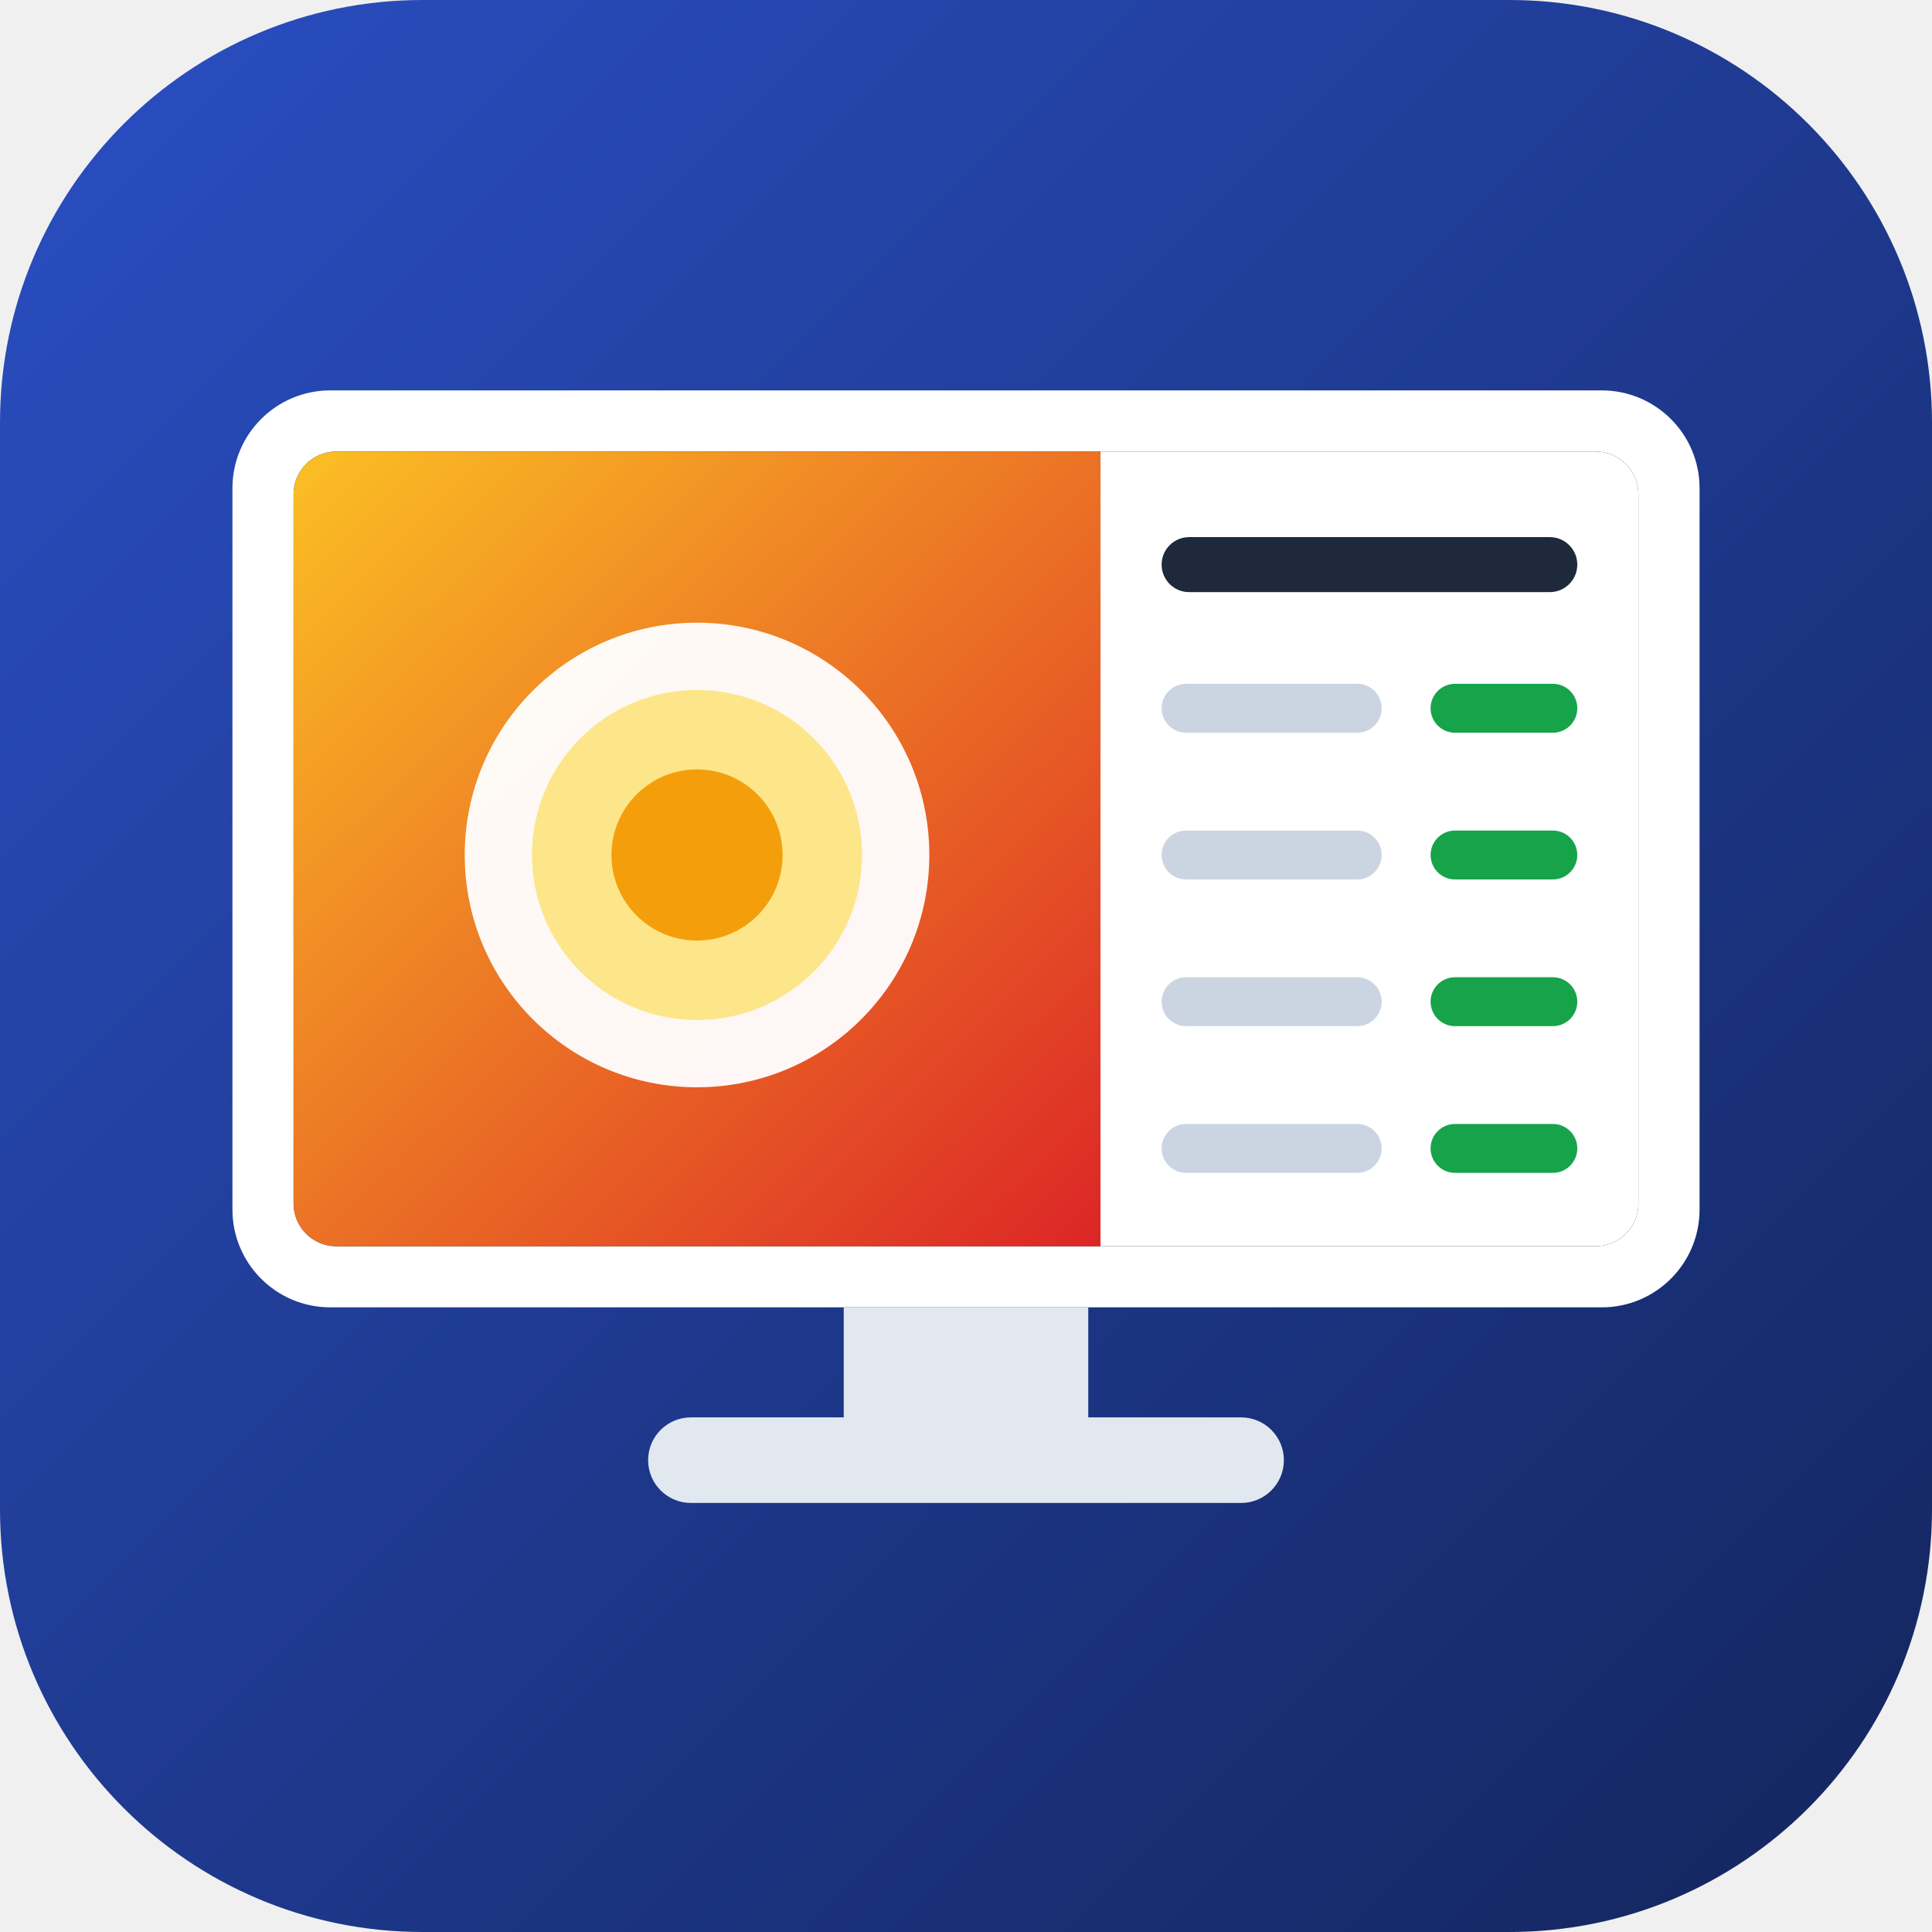
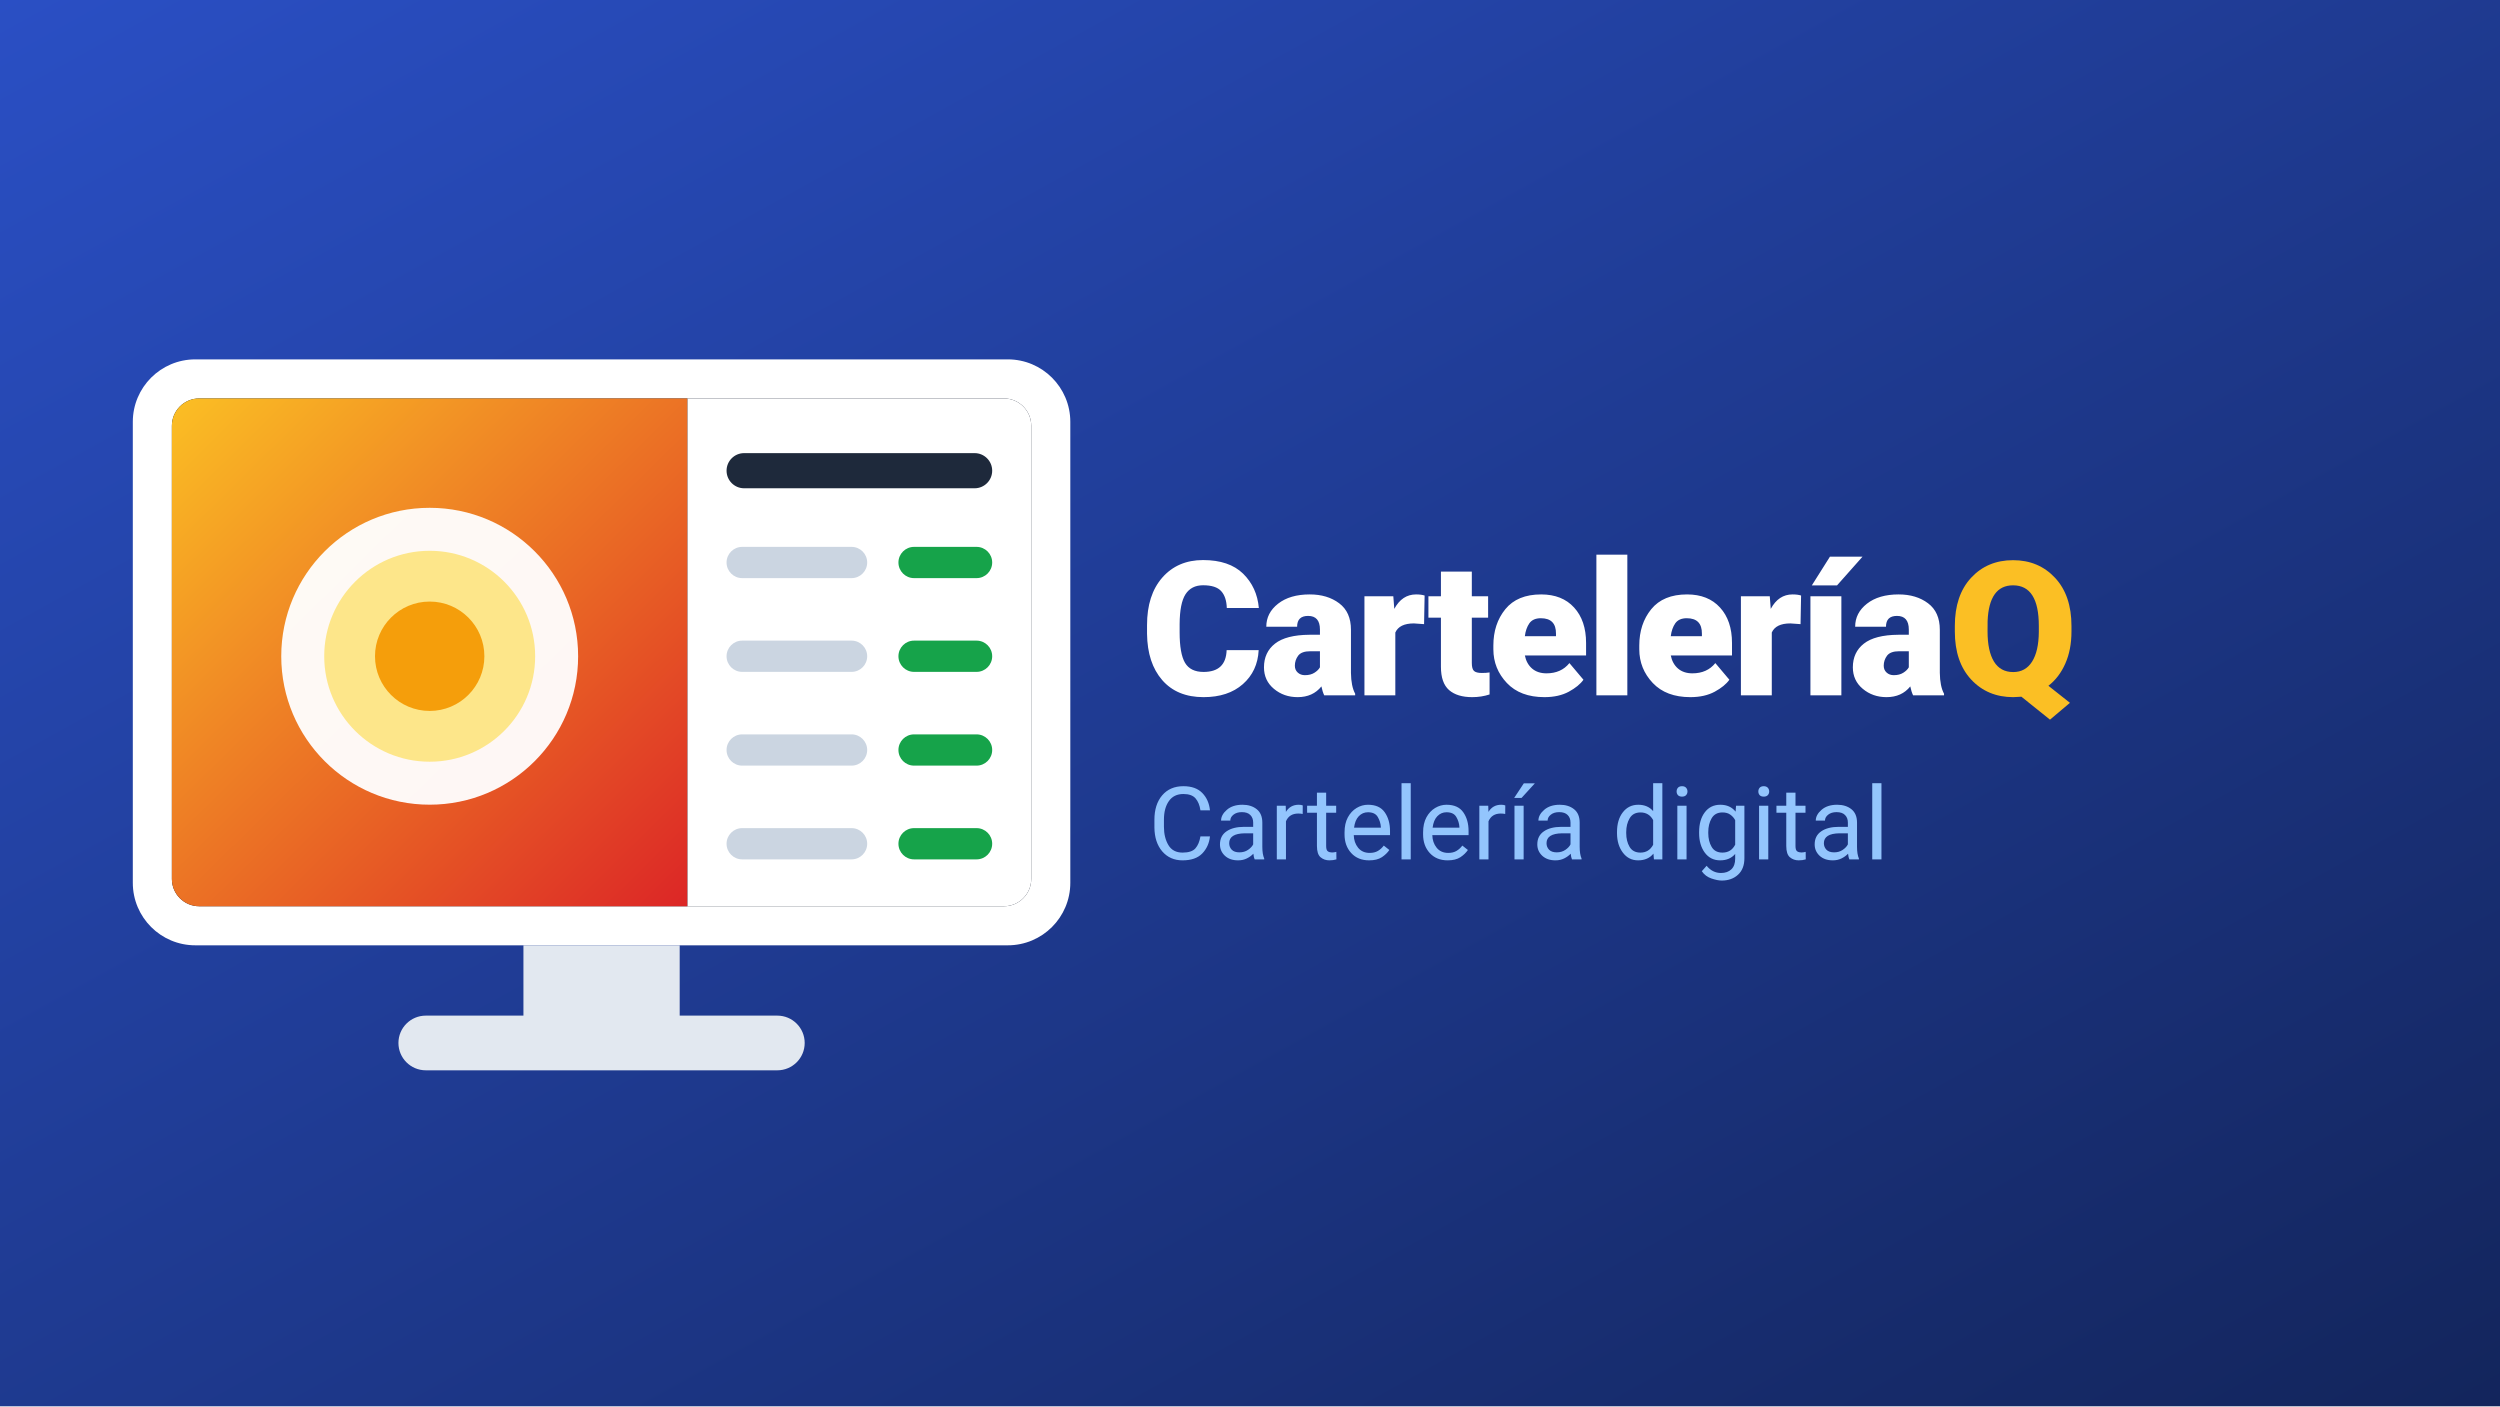
- <svg xmlns="http://www.w3.org/2000/svg" viewBox="0 0 512 512" width="512" height="512">
+ <svg xmlns="http://www.w3.org/2000/svg" viewBox="0 0 640 360" width="640" height="360">
  <defs>
    <linearGradient id="bg" x1="0" y1="0" x2="1" y2="1">
      <stop offset="0" stop-color="#2a4fc4" />
      <stop offset="1" stop-color="#13255c" />
    </linearGradient>
-     <clipPath id="shape">
-       <rect width="512" height="512" rx="112" />
+   </defs>
+   <rect width="640" height="360" fill="url(#bg)" />
+   <g transform="translate(34 92) scale(1.0)">
+     <clipPath id="screen">
+       <rect x="10" y="10" width="220" height="130" rx="7" />
    </clipPath>
-   </defs>
-   <g clip-path="url(#shape)">
-     <rect width="512" height="512" fill="url(#bg)" />
-     <g transform="translate(61.6 103.46) scale(1.62)">
-       <clipPath id="screen">
-         <rect x="10" y="10" width="220" height="130" rx="7" />
-       </clipPath>
-       <linearGradient id="media" x1="0" y1="0" x2="1" y2="1">
-         <stop offset="0" stop-color="#fbbf24" />
-         <stop offset="1" stop-color="#dc2626" />
-       </linearGradient>
-       <rect x="0" y="0" width="240" height="150" rx="16" fill="#ffffff" />
-       <rect x="10" y="10" width="220" height="130" rx="7" fill="#0f172a" />
-       <g clip-path="url(#screen)">
-         <rect x="10" y="10" width="132" height="130" fill="url(#media)" />
-         <circle cx="76" cy="76" r="38" fill="#ffffff" opacity="0.95" />
-         <circle cx="76" cy="76" r="27" fill="#fde68a" />
-         <circle cx="76" cy="76" r="14" fill="#f59e0b" />
-         <rect x="142" y="10" width="88" height="130" fill="#ffffff" />
-         <rect x="152" y="24" width="68" height="9" rx="4.5" fill="#1e293b" />
-         <rect x="152" y="48" width="36" height="8" rx="4" fill="#cbd5e1" />
-         <rect x="196" y="48" width="24" height="8" rx="4" fill="#16a34a" />
-         <rect x="152" y="72" width="36" height="8" rx="4" fill="#cbd5e1" />
-         <rect x="196" y="72" width="24" height="8" rx="4" fill="#16a34a" />
-         <rect x="152" y="96" width="36" height="8" rx="4" fill="#cbd5e1" />
-         <rect x="196" y="96" width="24" height="8" rx="4" fill="#16a34a" />
-         <rect x="152" y="120" width="36" height="8" rx="4" fill="#cbd5e1" />
-         <rect x="196" y="120" width="24" height="8" rx="4" fill="#16a34a" />
-       </g>
-       <rect x="100" y="150" width="40" height="20" fill="#e2e8f0" />
-       <rect x="68" y="168" width="104" height="14" rx="7" fill="#e2e8f0" />
+     <linearGradient id="media" x1="0" y1="0" x2="1" y2="1">
+       <stop offset="0" stop-color="#fbbf24" />
+       <stop offset="1" stop-color="#dc2626" />
+     </linearGradient>
+     <rect x="0" y="0" width="240" height="150" rx="16" fill="#ffffff" />
+     <rect x="10" y="10" width="220" height="130" rx="7" fill="#0f172a" />
+     <g clip-path="url(#screen)">
+       <rect x="10" y="10" width="132" height="130" fill="url(#media)" />
+       <circle cx="76" cy="76" r="38" fill="#ffffff" opacity="0.95" />
+       <circle cx="76" cy="76" r="27" fill="#fde68a" />
+       <circle cx="76" cy="76" r="14" fill="#f59e0b" />
+       <rect x="142" y="10" width="88" height="130" fill="#ffffff" />
+       <rect x="152" y="24" width="68" height="9" rx="4.5" fill="#1e293b" />
+       <rect x="152" y="48" width="36" height="8" rx="4" fill="#cbd5e1" />
+       <rect x="196" y="48" width="24" height="8" rx="4" fill="#16a34a" />
+       <rect x="152" y="72" width="36" height="8" rx="4" fill="#cbd5e1" />
+       <rect x="196" y="72" width="24" height="8" rx="4" fill="#16a34a" />
+       <rect x="152" y="96" width="36" height="8" rx="4" fill="#cbd5e1" />
+       <rect x="196" y="96" width="24" height="8" rx="4" fill="#16a34a" />
+       <rect x="152" y="120" width="36" height="8" rx="4" fill="#cbd5e1" />
+       <rect x="196" y="120" width="24" height="8" rx="4" fill="#16a34a" />
    </g>
+     <rect x="100" y="150" width="40" height="20" fill="#e2e8f0" />
+     <rect x="68" y="168" width="104" height="14" rx="7" fill="#e2e8f0" />
  </g>
+   <text x="292" y="178" font-family="Segoe UI, Roboto, Arial, sans-serif" font-size="48" font-weight="800" fill="#ffffff" letter-spacing="-1">Cartelería<tspan fill="#fbbf24">Q</tspan>
+   </text>
+   <text x="294" y="220" font-family="Segoe UI, Roboto, Arial, sans-serif" font-size="26" fill="#93c5fd">Cartelería digital</text>
</svg>
